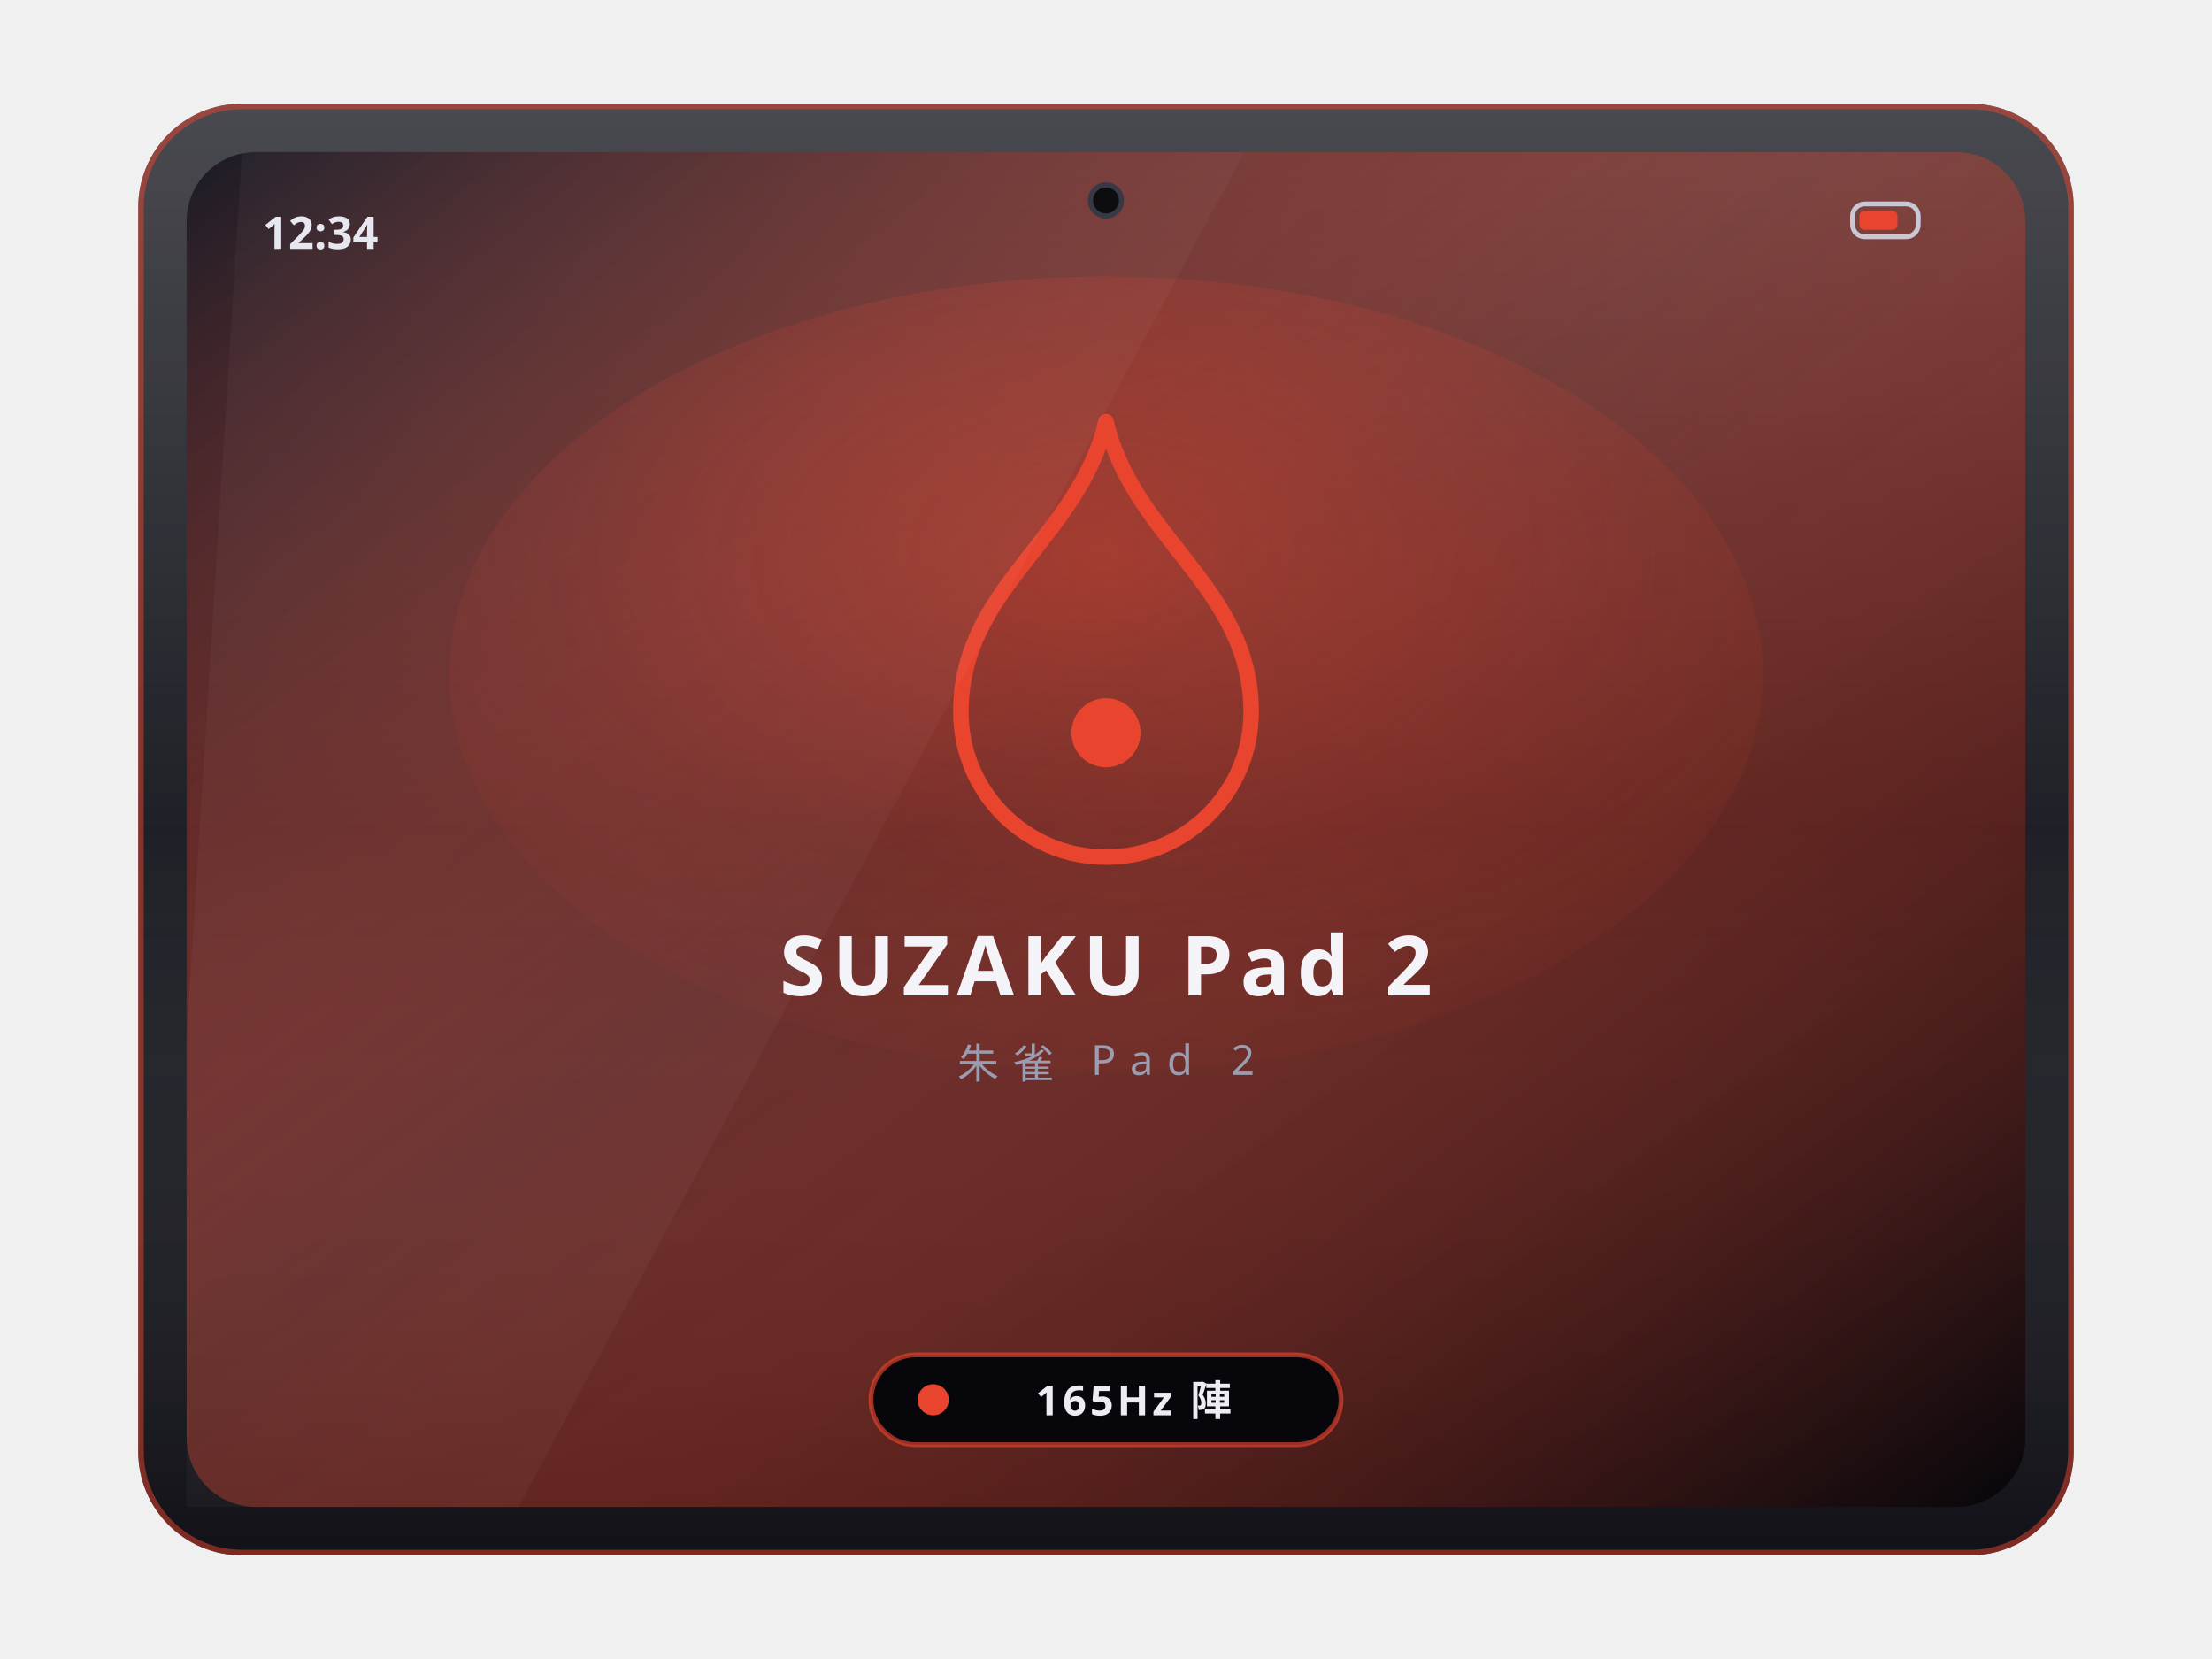
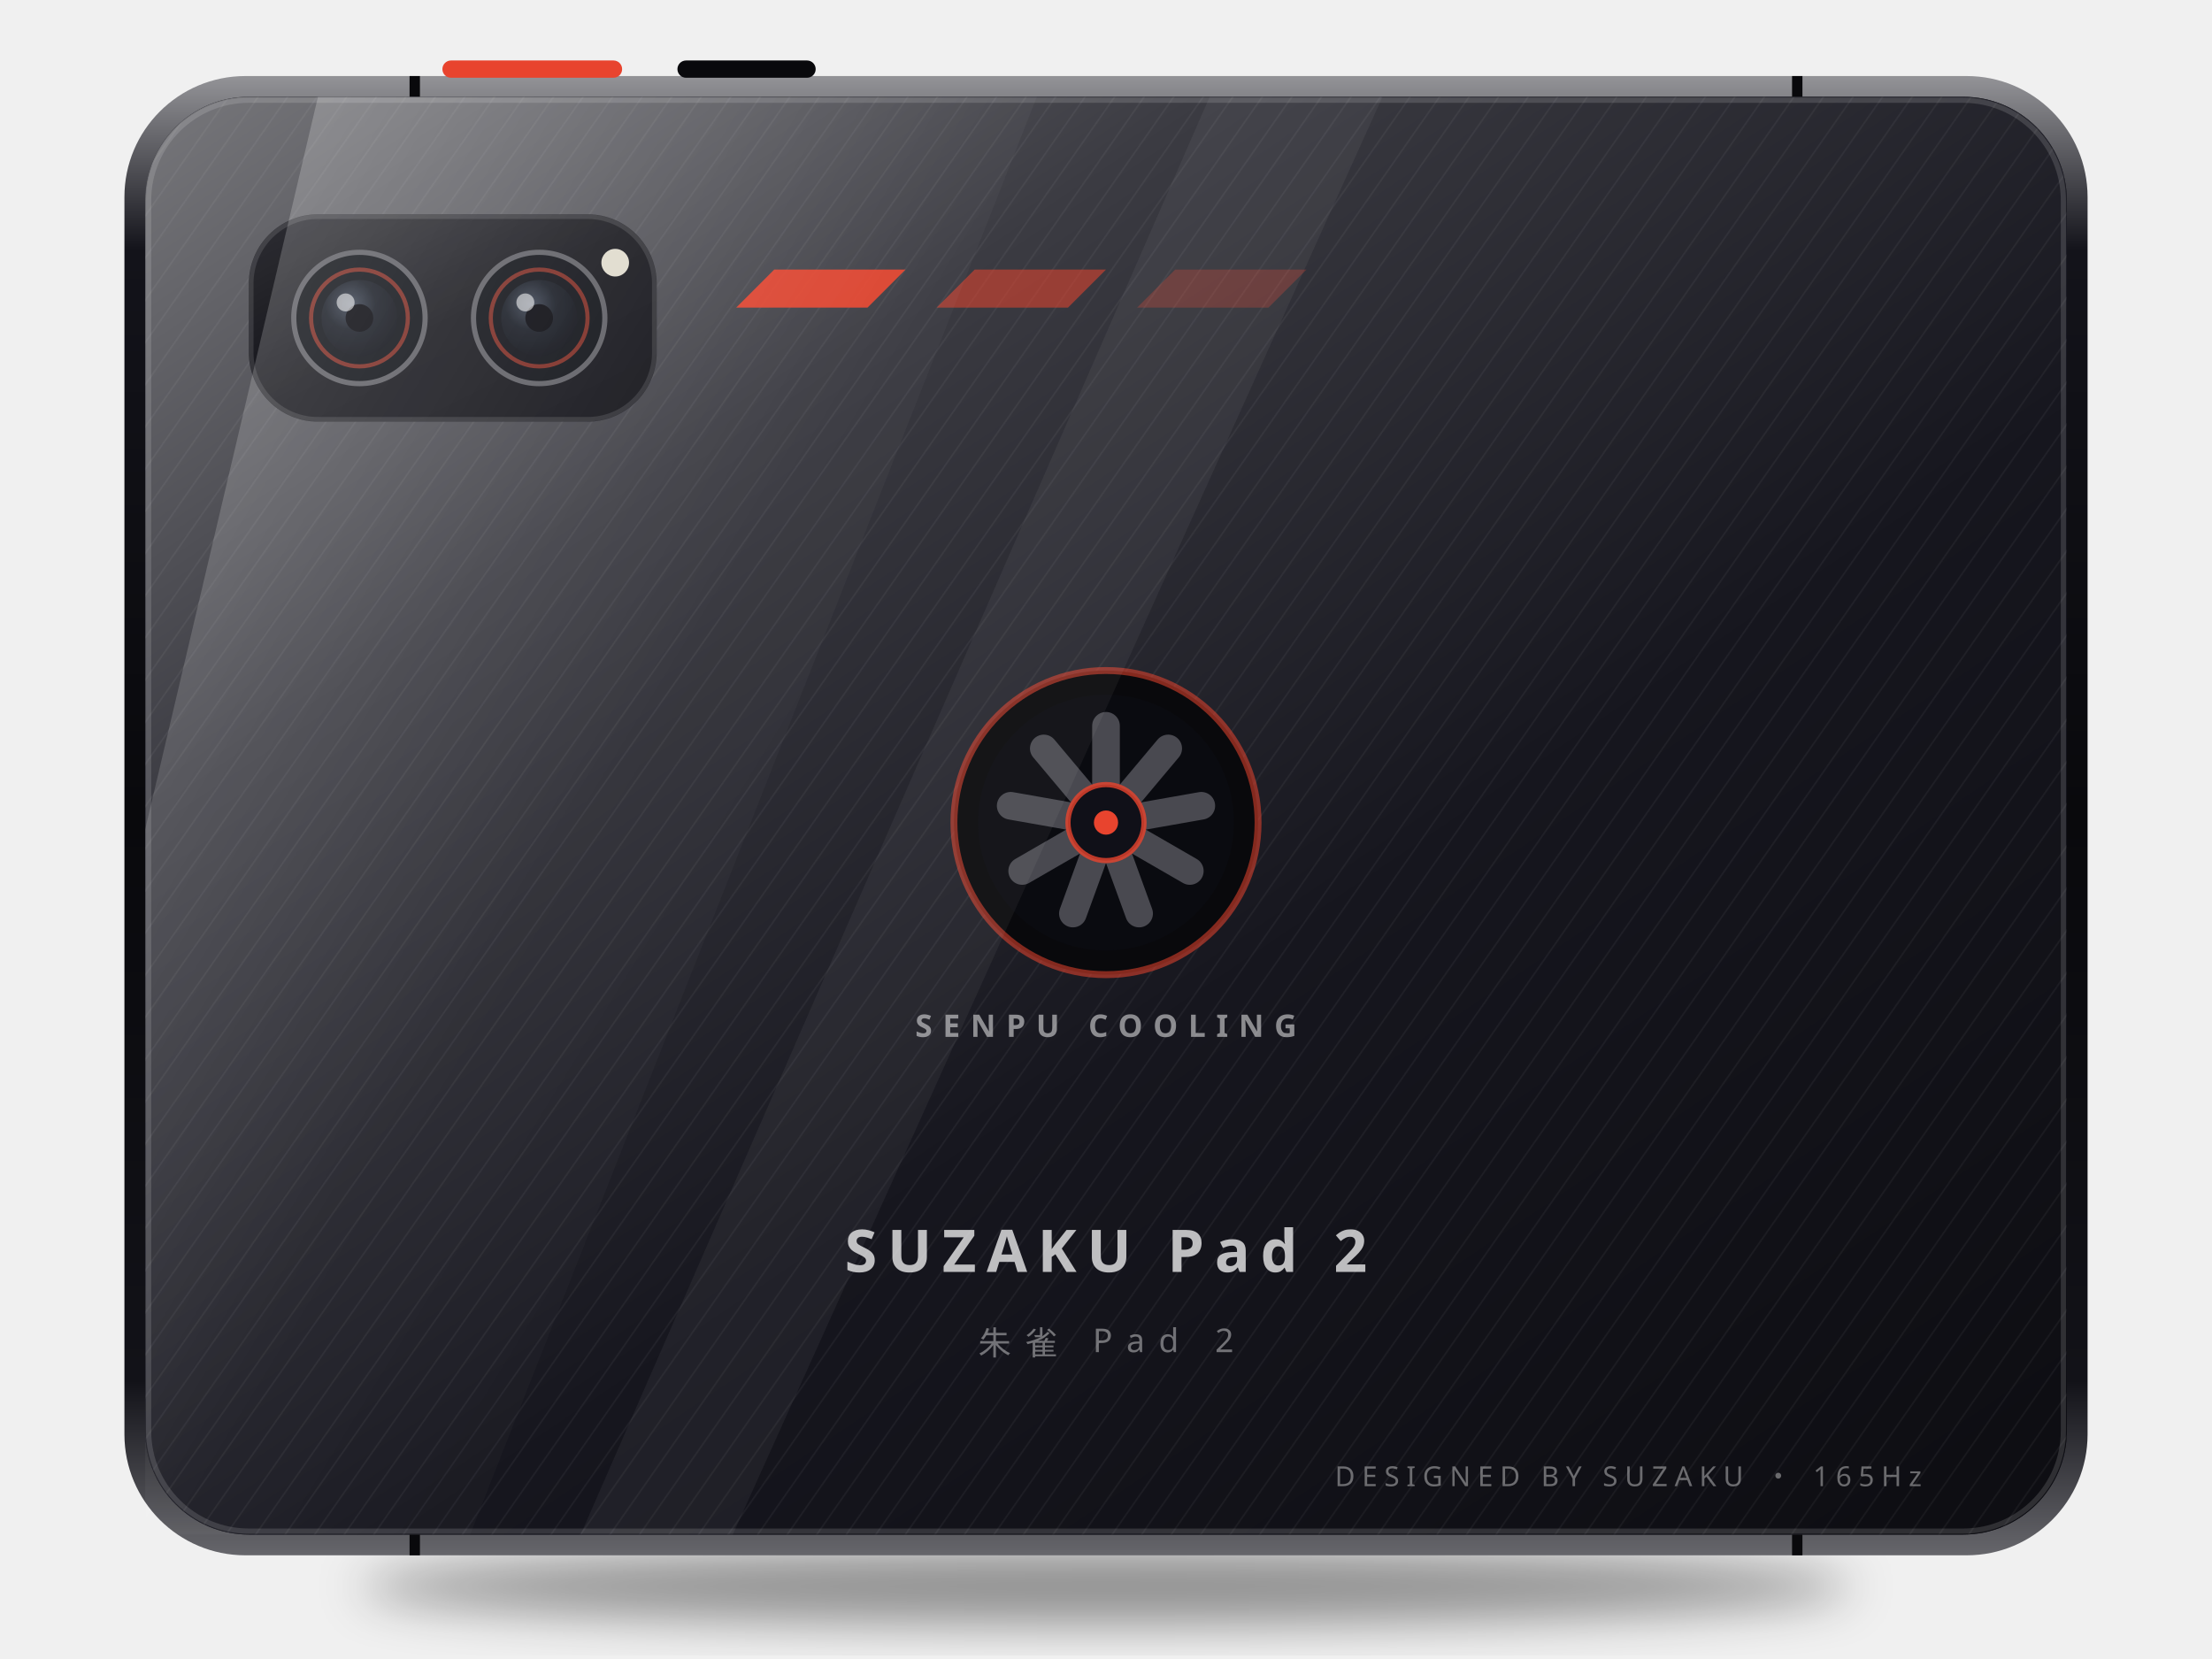
<svg xmlns="http://www.w3.org/2000/svg" viewBox="0 0 640 480" role="img" aria-label="SUZAKU Pad 2">
  <defs>
-     <linearGradient id="scrpad20" x1="0" y1="0" x2="1" y2="1">
-       <stop offset="0" stop-color="#1b1b26" />
-       <stop offset="0.45" stop-color="#e8442e" stop-opacity="0.34" />
-       <stop offset="1" stop-color="#07070b" />
+     <linearGradient id="bodypad20" x1="0" y1="0" x2="0.9" y2="1">
+       <stop offset="0" stop-color="#78787c" />
+       <stop offset="0.28" stop-color="#3b3b42" />
+       <stop offset="0.62" stop-color="#16161e" />
+       <stop offset="1" stop-color="#0e0e13" />
    </linearGradient>
-     <radialGradient id="flarepad20" cx="0.5" cy="0.35" r="0.75">
-       <stop offset="0" stop-color="#e8442e" stop-opacity="0.42" />
-       <stop offset="0.55" stop-color="#e8442e" stop-opacity="0.12" />
-       <stop offset="1" stop-color="#e8442e" stop-opacity="0" />
+     <linearGradient id="framepad20" x1="0" y1="0" x2="0" y2="1">
+       <stop offset="0" stop-color="#96969a" />
+       <stop offset="0.12" stop-color="#13131a" />
+       <stop offset="0.5" stop-color="#09090c" />
+       <stop offset="0.88" stop-color="#121218" />
+       <stop offset="1" stop-color="#68686d" />
+     </linearGradient>
+     <radialGradient id="lenspad20" cx="0.38" cy="0.32" r="0.95">
+       <stop offset="0" stop-color="#3c4454" />
+       <stop offset="0.35" stop-color="#141821" />
+       <stop offset="1" stop-color="#04040a" />
    </radialGradient>
-     <linearGradient id="metalpad20" x1="0" y1="0" x2="0" y2="1">
-       <stop offset="0" stop-color="#ffffff" stop-opacity="0.22" />
-       <stop offset="0.5" stop-color="#ffffff" stop-opacity="0.04" />
-       <stop offset="1" stop-color="#000000" stop-opacity="0.25" />
+     <linearGradient id="sheenpad20" x1="0" y1="0" x2="1" y2="1">
+       <stop offset="0" stop-color="#ffffff" stop-opacity="0.26" />
+       <stop offset="0.5" stop-color="#ffffff" stop-opacity="0.03" />
+       <stop offset="1" stop-color="#ffffff" stop-opacity="0" />
    </linearGradient>
+     <pattern id="texpad20" width="7" height="7" patternUnits="userSpaceOnUse" patternTransform="rotate(35)">
+       <path d="M0 0 V7" stroke="#ffffff" stroke-opacity="0.045" stroke-width="1" />
+     </pattern>
+     <filter id="softpad20" x="-40%" y="-40%" width="180%" height="180%">
+       <feGaussianBlur stdDeviation="7" />
+     </filter>
  </defs>
-   <rect x="40" y="30" width="560" height="420" rx="30" fill="#16161e" />
-   <rect x="40" y="30" width="560" height="420" rx="30" fill="url(#metalpad20)" />
-   <rect x="40.8" y="30.8" width="558.4" height="418.4" rx="29.2" fill="none" stroke="#e8442e" stroke-opacity="0.5" stroke-width="1.6" />
-   <rect x="54" y="44" width="532" height="392" rx="20" fill="url(#scrpad20)" />
-   <ellipse cx="320" cy="195" rx="190" ry="115" fill="url(#flarepad20)" />
-   <circle cx="320" cy="58" r="4.5" fill="#050508" stroke="#33333f" stroke-width="1.5" />
-   <text x="76" y="72" font-family="'Noto Sans JP',sans-serif" font-size="13" font-weight="700" fill="#e6e6ee">12:34</text>
-   <rect x="536" y="59" width="19" height="9.5" rx="3.5" fill="none" stroke="#c9c9d6" stroke-width="1.4" />
-   <rect x="538" y="61" width="11" height="5.5" rx="1.5" fill="#e8442e" />
-   <path d="M320 122 c-8 34 -42 48 -42 84 a42 42 0 0 0 84 0 c0 -36 -34 -50 -42 -84z" fill="none" stroke="#e8442e" stroke-width="4.5" stroke-linejoin="round" />
-   <circle cx="320" cy="212" r="10" fill="#e8442e" />
-   <text x="320" y="288" font-family="'Noto Sans JP',sans-serif" font-size="24" font-weight="800" fill="#f4f4f8" text-anchor="middle" letter-spacing="2">SUZAKU Pad 2</text>
-   <text x="320" y="312" font-family="'Noto Sans JP',sans-serif" font-size="12" fill="#9c9cb0" text-anchor="middle" letter-spacing="4">朱雀 Pad 2</text>
-   <rect x="252" y="392" width="136" height="26" rx="13" fill="#07070b" stroke="#e8442e" stroke-opacity="0.65" stroke-width="1.4" />
-   <circle cx="270" cy="405" r="4.5" fill="#e8442e" />
-   <text x="328" y="409.5" font-family="'Noto Sans JP',sans-serif" font-size="12" font-weight="700" fill="#ececf2" text-anchor="middle" letter-spacing="1">165Hz 陣</text>
-   <path d="M70 44 L360 44 L150 436 L54 436 L54 300 Z" fill="#ffffff" opacity="0.035" />
+   <ellipse cx="320" cy="459" rx="216" ry="11" fill="#000000" opacity="0.4" filter="url(#softpad20)" />
+   <rect x="36" y="22" width="568" height="428" rx="35" fill="url(#framepad20)" />
+   <rect x="42" y="28" width="556" height="416" rx="30" fill="#16161e" />
+   <rect x="42" y="28" width="556" height="416" rx="30" fill="url(#bodypad20)" />
+   <rect x="42" y="28" width="556" height="416" rx="30" fill="url(#texpad20)" />
+   <rect x="43" y="29" width="554" height="414" rx="29" fill="none" stroke="#ffffff" stroke-opacity="0.14" stroke-width="1.5" />
+   <path d="M120 22 v6 M520 22 v6 M120 444 v6 M520 444 v6" stroke="#09090c" stroke-width="3" />
+   <rect x="72" y="62" width="118" height="60" rx="20" fill="#0f0f15" />
+   <rect x="72" y="62" width="118" height="60" rx="20" fill="url(#sheenpad20)" opacity="0.5" />
+   <rect x="72.7" y="62.7" width="116.6" height="58.6" rx="19.3" fill="none" stroke="#ffffff" stroke-opacity="0.12" stroke-width="1.3" />
+   <circle cx="178" cy="76" r="4" fill="#f4efdf" opacity="0.9" />
+   <circle cx="104" cy="92" r="19" fill="#0b0d13" stroke="#5c5c62" stroke-width="1.5" />
+   <circle cx="104" cy="92" r="14" fill="none" stroke="#e8442e" stroke-opacity="0.5" stroke-width="1.2" />
+   <circle cx="104" cy="92" r="11" fill="url(#lenspad20)" />
+   <circle cx="104" cy="92" r="4" fill="#04040a" />
+   <circle cx="100" cy="87.5" r="2.6" fill="#ffffff" opacity="0.55" />
+   <circle cx="156" cy="92" r="19" fill="#0b0d13" stroke="#5c5c62" stroke-width="1.5" />
+   <circle cx="156" cy="92" r="14" fill="none" stroke="#e8442e" stroke-opacity="0.5" stroke-width="1.2" />
+   <circle cx="156" cy="92" r="11" fill="url(#lenspad20)" />
+   <circle cx="156" cy="92" r="4" fill="#04040a" />
+   <circle cx="152" cy="87.5" r="2.6" fill="#ffffff" opacity="0.55" />
+   <path d="M224 78 h38 l-11 11 h-38 z" fill="#e8442e" opacity="0.92" />
+   <path d="M282 78 h38 l-11 11 h-38 z" fill="#e8442e" opacity="0.55" />
+   <path d="M340 78 h38 l-11 11 h-38 z" fill="#e8442e" opacity="0.28" />
+   <circle cx="320" cy="238" r="44" fill="#09090c" />
+   <circle cx="320" cy="238" r="44" fill="none" stroke="#e8442e" stroke-opacity="0.55" stroke-width="2" />
+   <circle cx="320" cy="238" r="37" fill="#0a0b10" />
+   <path d="M320 238 L320 210" stroke="#494950" stroke-width="8" stroke-linecap="round" transform="rotate(0 320 238)" />
+   <path d="M320 238 L320 210" stroke="#494950" stroke-width="8" stroke-linecap="round" transform="rotate(40 320 238)" />
+   <path d="M320 238 L320 210" stroke="#494950" stroke-width="8" stroke-linecap="round" transform="rotate(80 320 238)" />
+   <path d="M320 238 L320 210" stroke="#494950" stroke-width="8" stroke-linecap="round" transform="rotate(120 320 238)" />
+   <path d="M320 238 L320 210" stroke="#494950" stroke-width="8" stroke-linecap="round" transform="rotate(160 320 238)" />
+   <path d="M320 238 L320 210" stroke="#494950" stroke-width="8" stroke-linecap="round" transform="rotate(200 320 238)" />
+   <path d="M320 238 L320 210" stroke="#494950" stroke-width="8" stroke-linecap="round" transform="rotate(240 320 238)" />
+   <path d="M320 238 L320 210" stroke="#494950" stroke-width="8" stroke-linecap="round" transform="rotate(280 320 238)" />
+   <path d="M320 238 L320 210" stroke="#494950" stroke-width="8" stroke-linecap="round" transform="rotate(320 320 238)" />
+   <circle cx="320" cy="238" r="11" fill="#101018" stroke="#e8442e" stroke-opacity="0.8" stroke-width="1.5" />
+   <circle cx="320" cy="238" r="3.5" fill="#e8442e" />
+   <text x="320" y="300" font-family="'Noto Sans JP',sans-serif" font-size="9" font-weight="700" fill="#ffffff" opacity="0.5" text-anchor="middle" letter-spacing="3">SENPU COOLING</text>
+   <text x="320" y="368" font-family="'Noto Sans JP',sans-serif" font-size="17" font-weight="800" fill="#ffffff" opacity="0.72" text-anchor="middle" letter-spacing="3">SUZAKU Pad 2</text>
+   <text x="320" y="392" font-family="'Noto Sans JP',sans-serif" font-size="9.5" fill="#ffffff" opacity="0.4" text-anchor="middle" letter-spacing="4">朱雀 Pad 2</text>
+   <text x="556" y="430" font-family="'Noto Sans JP',sans-serif" font-size="8" fill="#ffffff" opacity="0.38" text-anchor="end" letter-spacing="2">DESIGNED BY SUZAKU ・ 165Hz</text>
+   <path d="M92 28 L300 28 L136 444 L42 444 L42 240 Z" fill="url(#sheenpad20)" />
+   <path d="M350 28 L400 28 L212 444 L168 444 Z" fill="#ffffff" opacity="0.05" />
+   <rect x="128" y="17.5" width="52" height="5" rx="2.5" fill="#e8442e" />
+   <rect x="196" y="17.5" width="40" height="5" rx="2.5" fill="#09090c" />
</svg>
